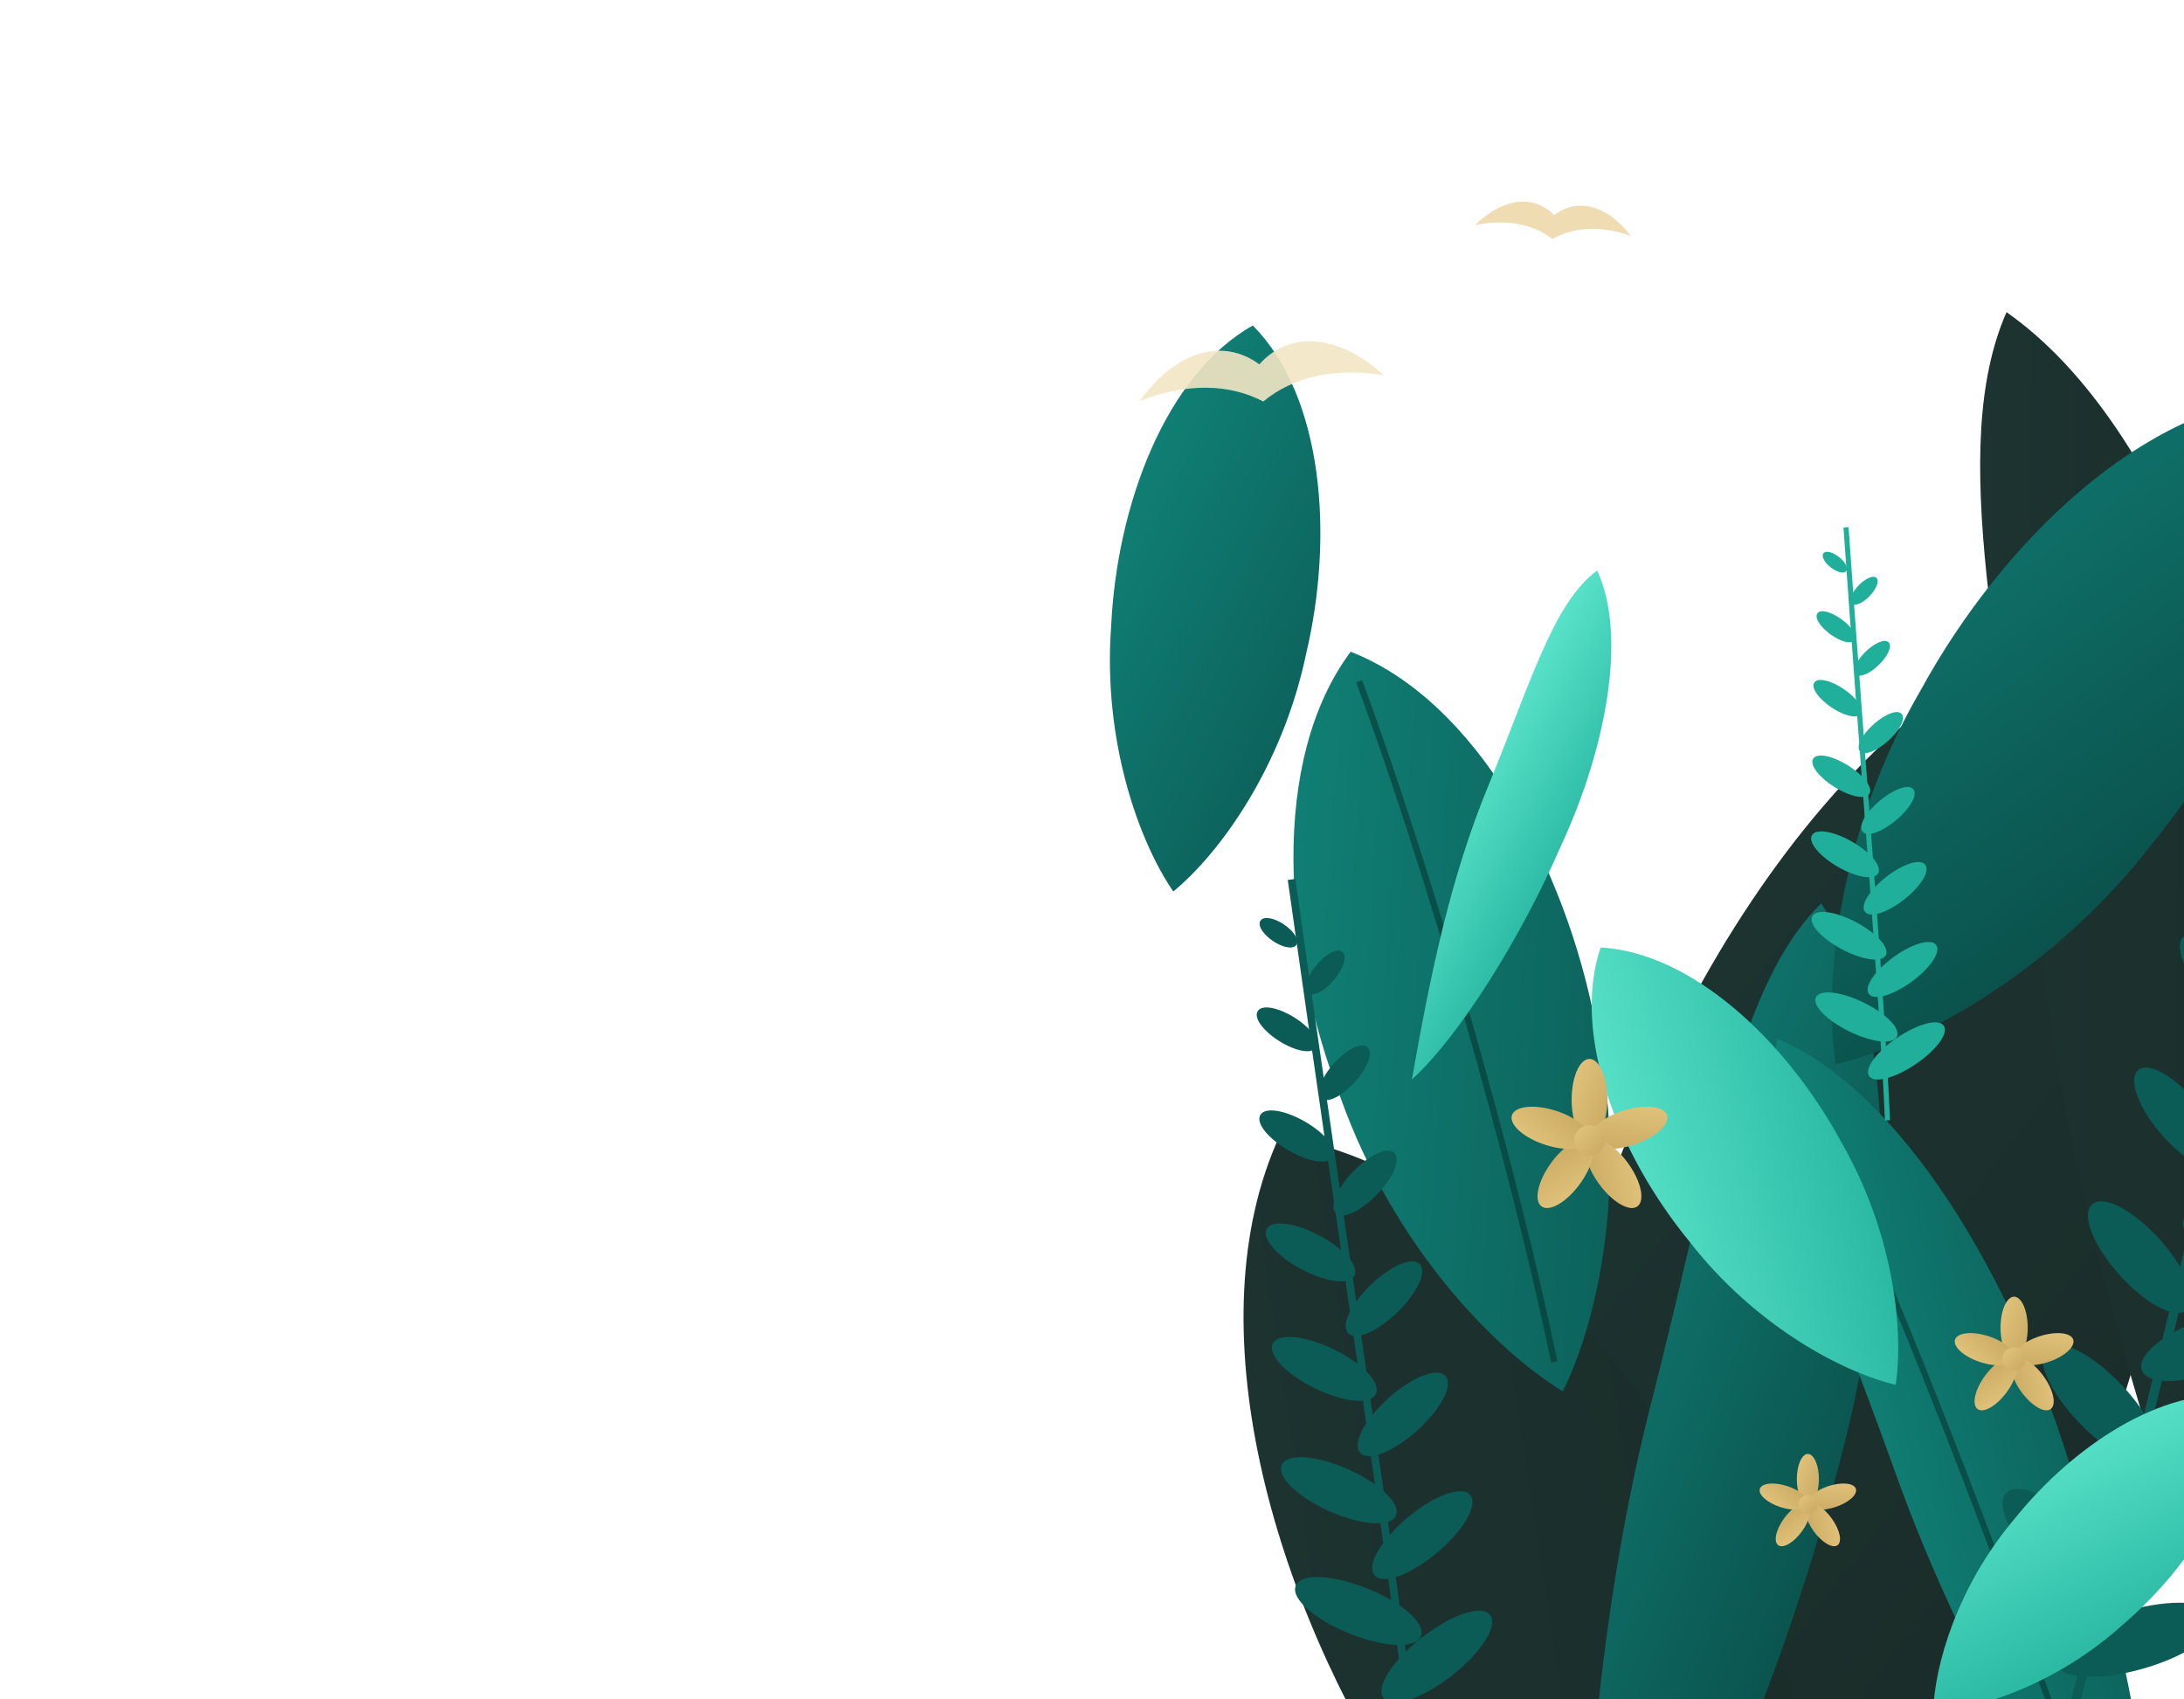
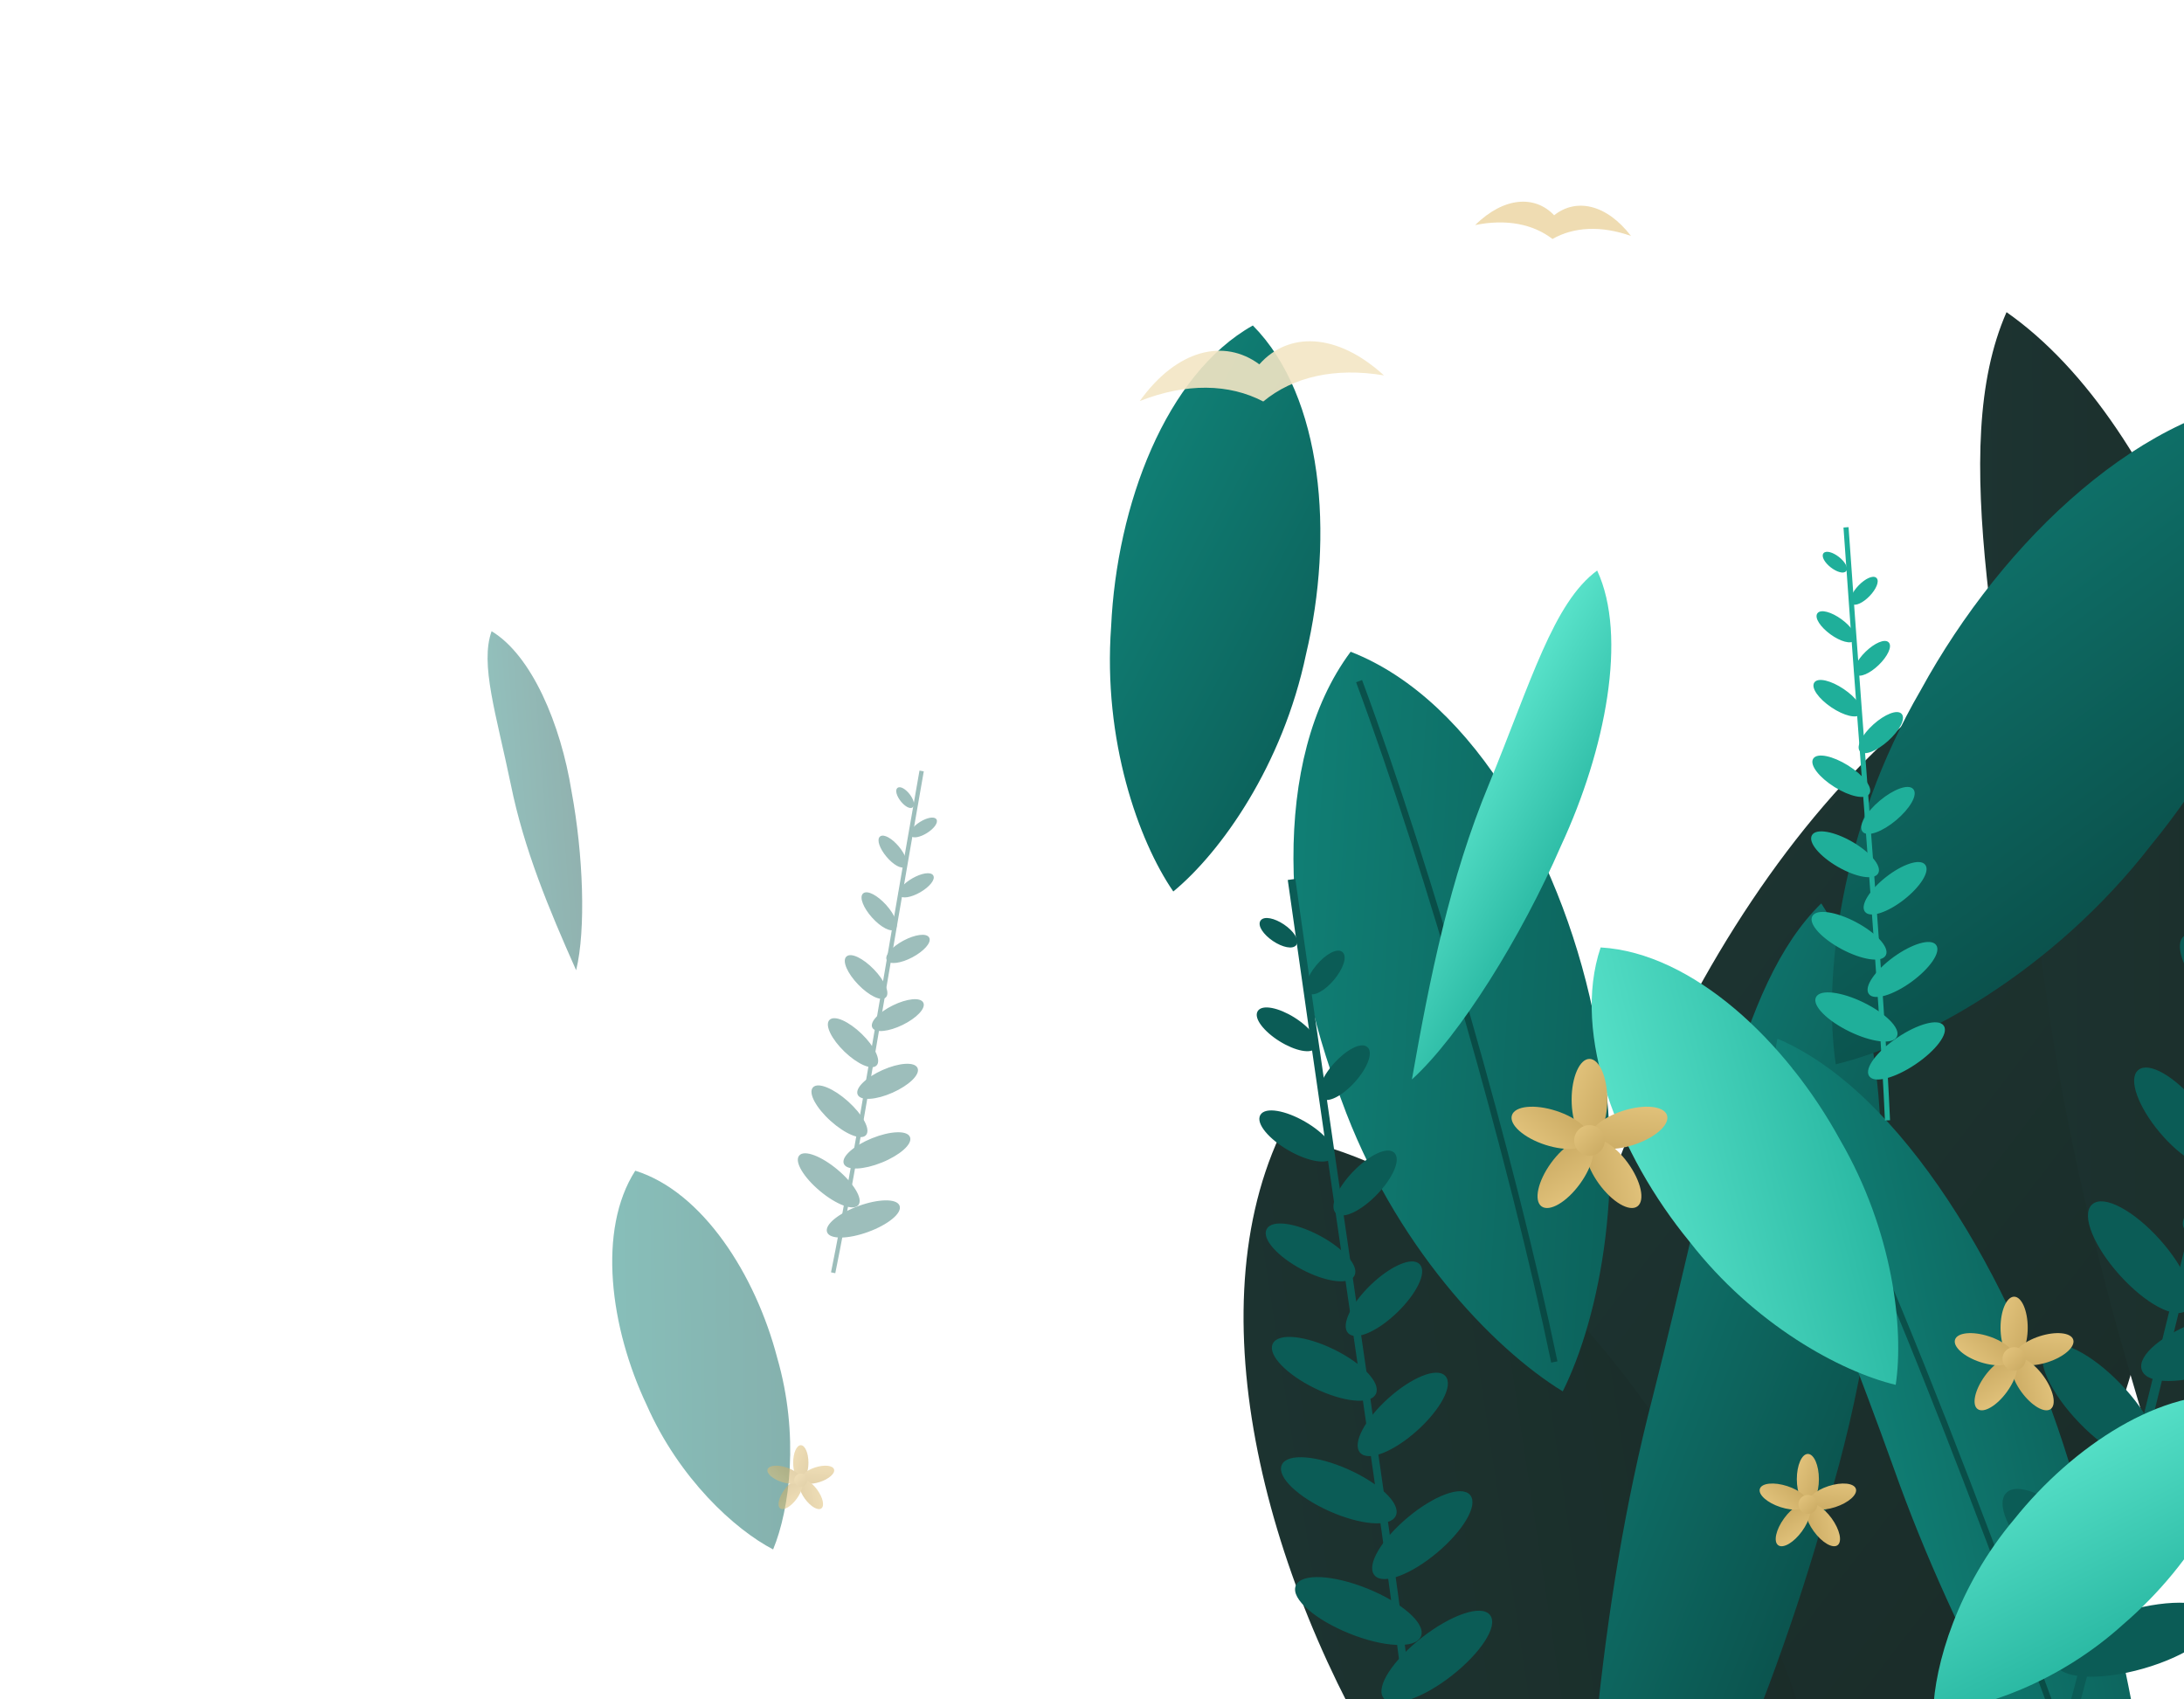
<svg xmlns="http://www.w3.org/2000/svg" viewBox="0 0 900 700" fill="none" aria-hidden="true">
  <defs>
    <linearGradient id="leafBack" x1="0" y1="0" x2="1" y2="1">
      <stop offset="0%" stop-color="#0A2420" />
      <stop offset="100%" stop-color="#071815" />
    </linearGradient>
    <linearGradient id="leafMid" x1="0" y1="0" x2="1" y2="1">
      <stop offset="0%" stop-color="#11857A" />
      <stop offset="100%" stop-color="#0B5C56" />
    </linearGradient>
    <linearGradient id="leafMid2" x1="0" y1="0" x2="1" y2="1">
      <stop offset="0%" stop-color="#0F766E" />
      <stop offset="100%" stop-color="#0A4A45" />
    </linearGradient>
    <linearGradient id="leafFront" x1="0" y1="0" x2="1" y2="1">
      <stop offset="0%" stop-color="#5FE8CF" />
      <stop offset="100%" stop-color="#1FAF9A" />
    </linearGradient>
    <linearGradient id="leafGold" x1="0" y1="0" x2="1" y2="1">
      <stop offset="0%" stop-color="#E4C57E" />
      <stop offset="100%" stop-color="#C9A961" />
    </linearGradient>
    <path id="leafOval" d="M0,-150 C42,-118 58,-46 52,18 C48,78 22,128 0,152 C-22,128 -48,78 -52,18 C-58,-46 -42,-118 0,-150 Z" />
    <path id="leafOvalVein" d="M0,-138 C6,-60 6,60 0,140" stroke-width="2.5" fill="none" />
    <path id="leafCanna" d="M0,-180 C34,-146 46,-70 40,0 C36,66 20,142 0,180 C-12,112 -22,46 -19,-22 C-16,-96 -20,-150 0,-180 Z" />
    <path id="leafCannaVein" d="M0,-168 C8,-80 2,60 -2,168" stroke-width="2.2" fill="none" />
    <g id="frond">
      <path d="M0,160 C2,80 0,-40 0,-190" stroke-width="3" fill="none" />
      <ellipse cx="14" cy="120" rx="26" ry="9" transform="rotate(-30 14 120)" />
      <ellipse cx="-14" cy="98" rx="26" ry="9" transform="rotate(30 -14 98)" />
      <ellipse cx="15" cy="72" rx="24" ry="8.5" transform="rotate(-32 15 72)" />
      <ellipse cx="-15" cy="50" rx="24" ry="8.5" transform="rotate(32 -15 50)" />
      <ellipse cx="14" cy="24" rx="22" ry="8" transform="rotate(-34 14 24)" />
      <ellipse cx="-14" cy="2" rx="22" ry="8" transform="rotate(34 -14 2)" />
      <ellipse cx="13" cy="-22" rx="19" ry="7" transform="rotate(-36 13 -22)" />
      <ellipse cx="-13" cy="-44" rx="19" ry="7" transform="rotate(36 -13 -44)" />
      <ellipse cx="12" cy="-68" rx="16" ry="6" transform="rotate(-38 12 -68)" />
      <ellipse cx="-12" cy="-90" rx="16" ry="6" transform="rotate(38 -12 -90)" />
      <ellipse cx="10" cy="-112" rx="13" ry="5" transform="rotate(-40 10 -112)" />
      <ellipse cx="-10" cy="-132" rx="13" ry="5" transform="rotate(40 -10 -132)" />
      <ellipse cx="8" cy="-152" rx="10" ry="4" transform="rotate(-42 8 -152)" />
      <ellipse cx="-8" cy="-170" rx="8" ry="3.4" transform="rotate(42 -8 -170)" />
    </g>
    <g id="flowerStar">
      <ellipse cx="0" cy="-16" rx="7" ry="16" />
      <ellipse cx="0" cy="-16" rx="7" ry="16" transform="rotate(72)" />
      <ellipse cx="0" cy="-16" rx="7" ry="16" transform="rotate(144)" />
      <ellipse cx="0" cy="-16" rx="7" ry="16" transform="rotate(216)" />
      <ellipse cx="0" cy="-16" rx="7" ry="16" transform="rotate(288)" />
      <circle r="6" />
    </g>
    <path id="bird" d="M-46,0 C-30,-18 -12,-20 0,-9 C12,-20 30,-18 46,0 C28,-5 12,-3 0,5 C-12,-3 -28,-5 -46,0 Z" />
  </defs>
  <g opacity="0.92" fill="url(#leafBack)">
    <use href="#leafOval" transform="translate(760,560) rotate(18) scale(2.15)" />
    <use href="#leafCanna" transform="translate(880,430) rotate(-10) scale(1.7)" />
    <use href="#leafOval" transform="translate(640,680) rotate(-28) scale(1.6)" />
  </g>
  <g fill="url(#leafMid2)">
    <use href="#leafCanna" transform="translate(700,610) rotate(12) scale(1.35)" />
    <use href="#leafOval" transform="translate(850,300) rotate(34) scale(1.1)" />
  </g>
  <g fill="url(#leafMid)">
    <use href="#leafOval" transform="translate(600,420) rotate(-16) scale(1.05)" />
    <use href="#leafCanna" transform="translate(810,620) rotate(-22) scale(1.15)" />
    <use href="#leafOval" transform="translate(500,250) rotate(8) scale(0.78)" />
  </g>
  <g stroke="#06302C" opacity="0.55">
    <use href="#leafOvalVein" transform="translate(600,420) rotate(-16) scale(1.05)" />
    <use href="#leafCannaVein" transform="translate(810,620) rotate(-22) scale(1.15)" />
  </g>
  <g fill="#0B5C56" stroke="#0B5C56">
    <use href="#frond" transform="translate(900,520) rotate(14) scale(1.3)" />
    <use href="#frond" transform="translate(560,560) rotate(-8) scale(1.05)" />
  </g>
  <g fill="url(#leafFront)">
    <use href="#leafOval" transform="translate(720,480) rotate(-34) scale(0.72)" />
    <use href="#leafCanna" transform="translate(620,340) rotate(20) scale(0.62)" />
    <use href="#leafOval" transform="translate(860,640) rotate(44) scale(0.6)" />
  </g>
  <g fill="#1FAF9A" stroke="#1FAF9A">
    <use href="#frond" transform="translate(770,350) rotate(-4) scale(0.7)" />
  </g>
  <g fill="url(#leafGold)">
    <use href="#flowerStar" transform="translate(655,470) scale(1.05)" />
    <use href="#flowerStar" transform="translate(830,560) scale(0.8)" />
    <use href="#flowerStar" transform="translate(745,620) scale(0.65)" />
  </g>
  <g fill="#F3E6C4" opacity="0.9">
    <use href="#bird" transform="translate(520,160) rotate(-6) scale(1.1)" />
  </g>
  <g fill="#E4C57E" opacity="0.6">
    <use href="#bird" transform="translate(640,95) rotate(4) scale(0.7)" />
  </g>
+   <g opacity="0.5" fill="url(#leafMid)">
+     <use href="#leafOval" transform="translate(290,560) rotate(-20) scale(0.55)" />
+   </g>
+   <g opacity="0.4" fill="#0B5C56" stroke="#0B5C56">
+     <use href="#frond" transform="translate(360,430) rotate(10) scale(0.6)" />
+   </g>
+   <g opacity="0.45" fill="url(#leafMid2)">
+     <use href="#leafCanna" transform="translate(220,330) rotate(-14) scale(0.4)" />
+   </g>
+   <g opacity="0.55" fill="url(#leafGold)">
+     <use href="#flowerStar" transform="translate(330,610) scale(0.45)" />
+   </g>
</svg>
